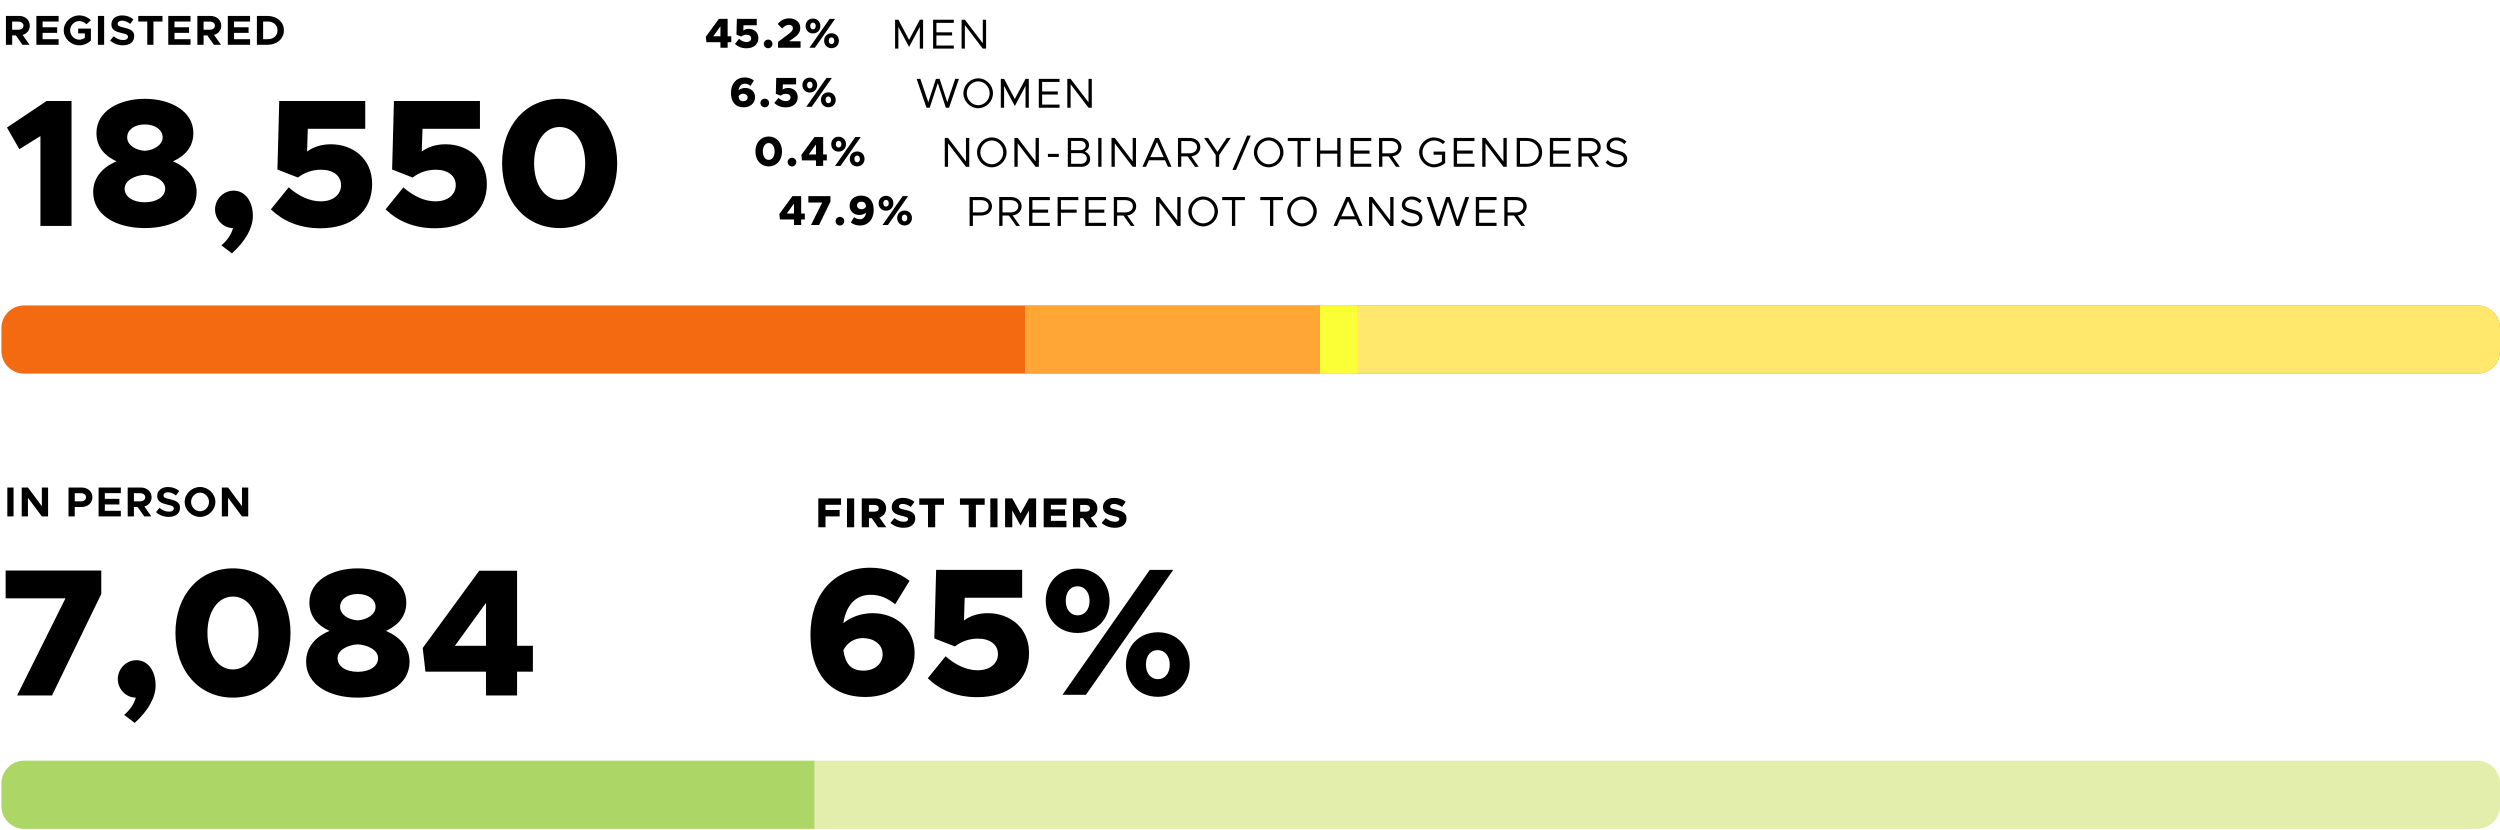
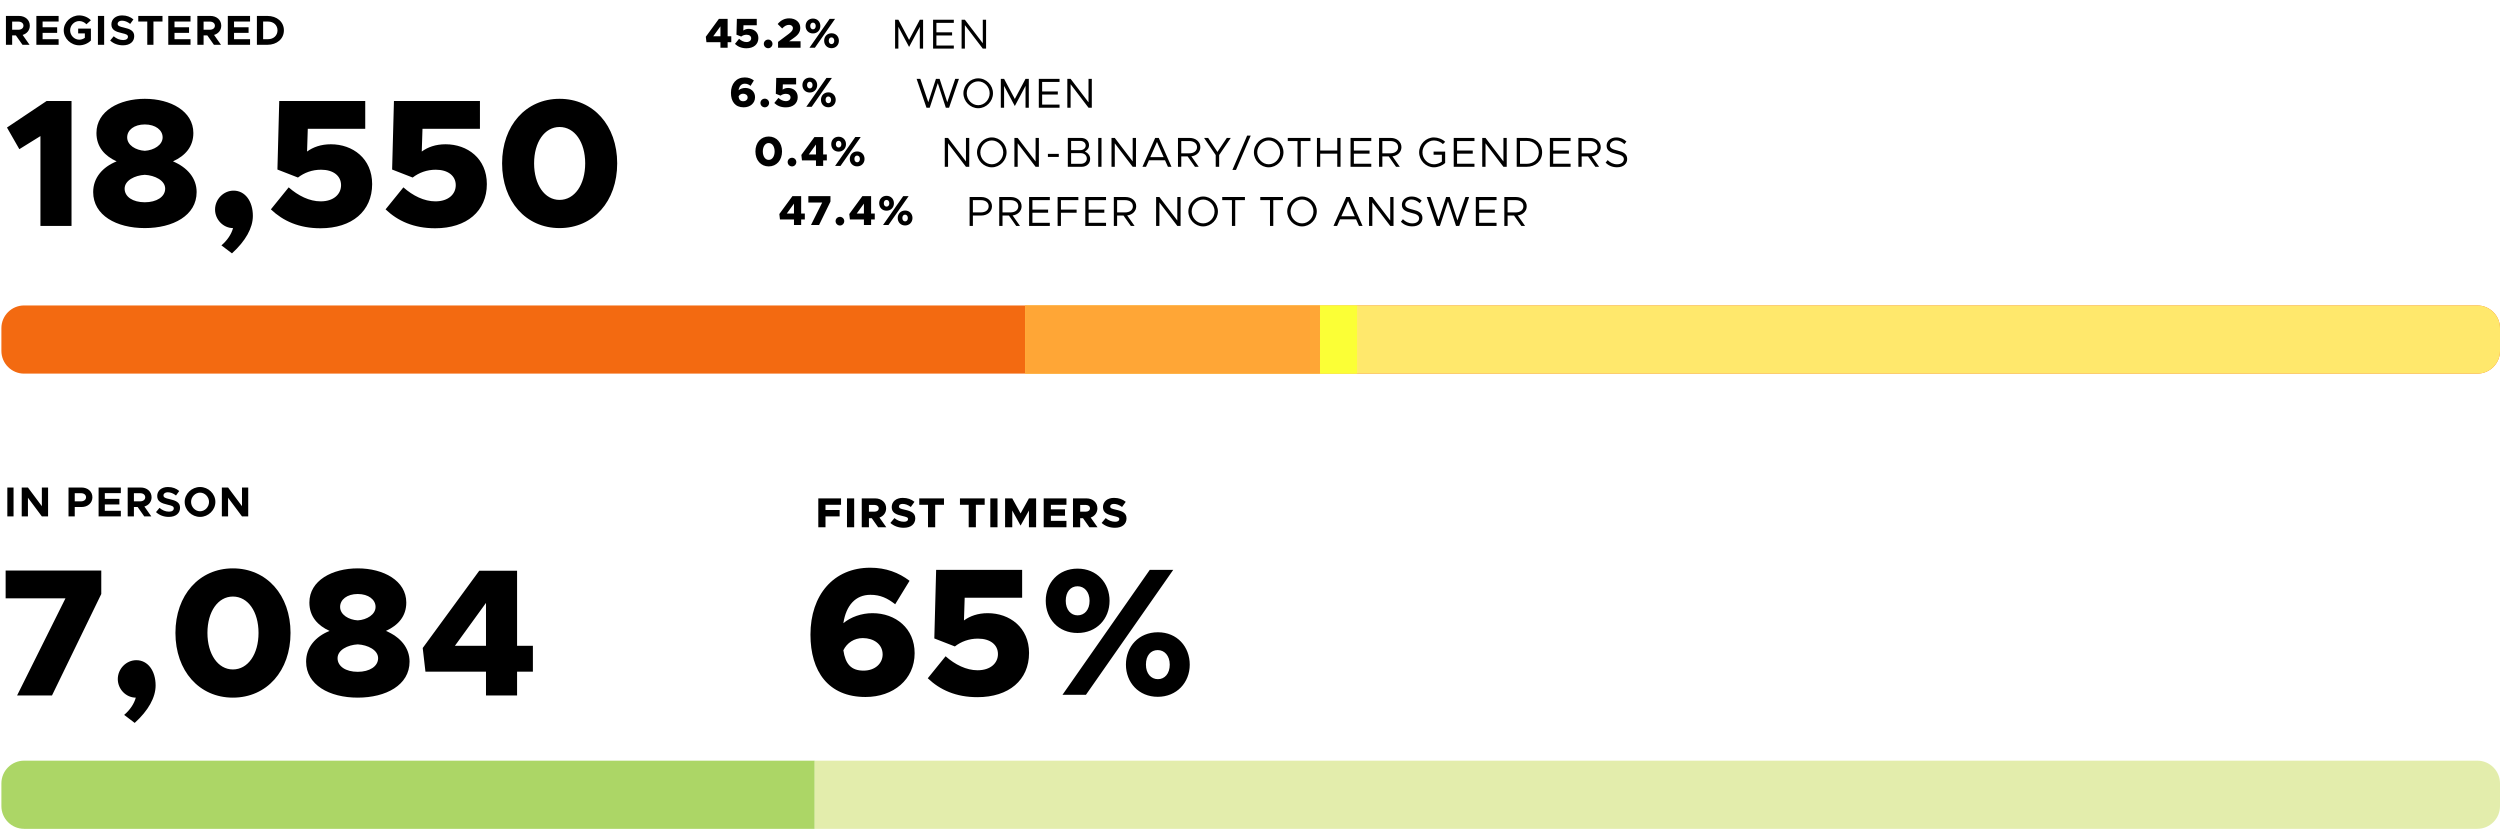
<svg xmlns="http://www.w3.org/2000/svg" width="1100" height="365" viewBox="0 0 1100 365" fill="none">
  <path d="M0.614 144.398C0.614 138.876 5.091 134.398 10.614 134.398H1090C1095.52 134.398 1100 138.876 1100 144.398V154.398C1100 159.921 1095.52 164.398 1090 164.398H10.614C5.091 164.398 0.614 159.921 0.614 154.398V144.398Z" fill="#F36A11" />
  <path d="M451.027 134.398H1090C1095.52 134.398 1100 138.876 1100 144.398V154.398C1100 159.921 1095.52 164.398 1090 164.398H451.027V134.398Z" fill="#FFE86C" />
  <path d="M451.027 134.398H580.799V164.398H451.027V134.398Z" fill="#FFA636" />
  <path d="M580.8 134.398H597.109V164.398H580.8V134.398Z" fill="#FBFF36" />
  <path d="M0.614 344.689C0.614 339.167 5.091 334.689 10.614 334.689H358.485V364.689H10.614C5.091 364.689 0.614 360.212 0.614 354.689V344.689Z" fill="#ACD666" />
  <path d="M358.485 334.689H1090C1095.52 334.689 1100 339.167 1100 344.689V354.689C1100 360.212 1095.52 364.689 1090 364.689H358.485V334.689Z" fill="#E3EDAC" />
  <path d="M17.791 99.398H31.471V44.438H20.511L3.07 56.118L8.51 65.638L17.791 59.878V99.398ZM63.717 100.358C76.117 100.358 86.517 94.838 86.517 84.518C86.517 78.438 82.517 73.718 76.117 70.998C81.557 68.518 85.077 64.518 85.077 58.518C85.077 48.918 75.077 43.478 63.717 43.478C52.597 43.478 42.437 48.758 42.437 58.518C42.437 64.758 46.197 68.678 51.317 70.998C45.157 73.478 40.997 78.198 40.997 84.518C40.997 94.758 51.237 100.358 63.717 100.358ZM63.717 66.358C59.717 66.118 55.957 63.878 55.957 60.438C55.957 57.238 58.997 54.758 63.717 54.758C68.437 54.758 71.557 57.238 71.557 60.438C71.557 63.798 67.717 66.118 63.717 66.358ZM63.717 88.998C58.437 88.998 54.837 86.598 54.837 82.998C54.837 79.398 59.317 77.158 63.717 76.918C68.117 77.158 72.677 79.398 72.677 82.998C72.677 86.598 68.917 88.998 63.717 88.998ZM102.062 111.478C108.062 106.038 111.262 100.278 111.262 94.998C111.262 88.518 107.822 83.878 102.782 83.878C98.382 83.878 94.622 87.638 94.622 92.198C94.622 96.598 98.222 100.358 102.542 100.358C101.822 102.998 100.062 105.718 97.422 107.958L102.062 111.478ZM141.025 100.438C154.865 100.438 163.745 92.918 163.745 80.998C163.745 69.718 155.185 63.478 145.585 63.478C141.185 63.478 137.745 64.758 135.105 66.678L135.425 56.678H160.705V44.438H122.865L122.065 74.598L131.105 78.118C133.905 75.958 137.345 74.678 141.265 74.678C146.705 74.678 150.065 77.398 150.065 81.478C150.065 85.398 146.865 88.598 141.105 88.598C136.145 88.598 131.185 86.118 127.025 82.438L119.185 92.118C124.545 97.238 131.585 100.438 141.025 100.438ZM191.494 100.438C205.334 100.438 214.214 92.918 214.214 80.998C214.214 69.718 205.654 63.478 196.054 63.478C191.654 63.478 188.214 64.758 185.574 66.678L185.894 56.678H211.174V44.438H173.334L172.534 74.598L181.574 78.118C184.374 75.958 187.814 74.678 191.734 74.678C197.174 74.678 200.534 77.398 200.534 81.478C200.534 85.398 197.334 88.598 191.574 88.598C186.614 88.598 181.654 86.118 177.494 82.438L169.654 92.118C175.014 97.238 182.054 100.438 191.494 100.438ZM246.202 100.358C261.082 100.358 271.562 88.598 271.562 71.878C271.562 55.238 261.082 43.478 246.202 43.478C231.402 43.478 220.922 55.238 220.922 71.878C220.922 88.598 231.402 100.358 246.202 100.358ZM246.202 87.958C239.642 87.958 235.002 81.238 235.002 71.878C235.002 62.518 239.642 55.878 246.202 55.878C252.842 55.878 257.482 62.518 257.482 71.878C257.482 81.238 252.842 87.958 246.202 87.958Z" fill="black" />
  <path d="M7.52 306H22.88L44.56 261.36V251.04H2.48V263.28H28.8L7.52 306ZM59.269 318.08C65.269 312.64 68.469 306.88 68.469 301.6C68.469 295.12 65.029 290.48 59.989 290.48C55.589 290.48 51.829 294.24 51.829 298.8C51.829 303.2 55.429 306.96 59.749 306.96C59.029 309.6 57.269 312.32 54.629 314.56L59.269 318.08ZM102.472 306.96C117.352 306.96 127.832 295.2 127.832 278.48C127.832 261.84 117.352 250.08 102.472 250.08C87.672 250.08 77.192 261.84 77.192 278.48C77.192 295.2 87.672 306.96 102.472 306.96ZM102.472 294.56C95.912 294.56 91.272 287.84 91.272 278.48C91.272 269.12 95.912 262.48 102.472 262.48C109.112 262.48 113.752 269.12 113.752 278.48C113.752 287.84 109.112 294.56 102.472 294.56ZM157.408 306.96C169.808 306.96 180.208 301.44 180.208 291.12C180.208 285.04 176.208 280.32 169.808 277.6C175.248 275.12 178.768 271.12 178.768 265.12C178.768 255.52 168.768 250.08 157.408 250.08C146.288 250.08 136.128 255.36 136.128 265.12C136.128 271.36 139.888 275.28 145.008 277.6C138.848 280.08 134.688 284.8 134.688 291.12C134.688 301.36 144.928 306.96 157.408 306.96ZM157.408 272.96C153.408 272.72 149.648 270.48 149.648 267.04C149.648 263.84 152.688 261.36 157.408 261.36C162.128 261.36 165.248 263.84 165.248 267.04C165.248 270.4 161.408 272.72 157.408 272.96ZM157.408 295.6C152.128 295.6 148.528 293.2 148.528 289.6C148.528 286 153.008 283.76 157.408 283.52C161.808 283.76 166.368 286 166.368 289.6C166.368 293.2 162.608 295.6 157.408 295.6ZM213.834 306H227.514V295.52H234.474V284.16H227.514V251.12H210.874L185.994 285.12L187.194 295.52H213.834V306ZM200.154 284.16L213.834 265.28V284.16H200.154Z" fill="black" />
  <path d="M383.88 269.795C379.08 269.795 374.36 271.475 371.08 274.195C372.28 266.355 376.44 261.715 383 261.715C387.4 261.715 390.52 263.235 393.88 265.875L400.2 255.555C395.48 251.955 389.8 249.795 382.92 249.795C366.76 249.795 356.6 261.795 356.6 279.235C356.6 295.395 364.44 306.675 380.84 306.675C393.08 306.675 402.44 298.995 402.44 287.395C402.44 276.435 394.04 269.795 383.88 269.795ZM379.96 295.075C374.44 295.075 371.96 292.115 371.08 286.115C372.68 282.835 375.88 280.755 379.64 280.755C384.36 280.755 388.36 283.395 388.36 287.955C388.36 291.875 385.08 295.075 379.96 295.075ZM430.06 306.755C443.9 306.755 452.78 299.235 452.78 287.315C452.78 276.035 444.22 269.795 434.62 269.795C430.22 269.795 426.78 271.075 424.14 272.995L424.46 262.995H449.74V250.755H411.9L411.1 280.915L420.14 284.435C422.94 282.275 426.38 280.995 430.3 280.995C435.74 280.995 439.1 283.715 439.1 287.795C439.1 291.715 435.9 294.915 430.14 294.915C425.18 294.915 420.22 292.435 416.06 288.755L408.22 298.435C413.58 303.555 420.62 306.755 430.06 306.755ZM474.129 278.515C482.449 278.515 488.209 272.355 488.209 264.355C488.209 256.595 482.689 250.195 474.129 250.195C465.649 250.195 460.129 256.515 460.129 264.355C460.129 272.355 465.729 278.515 474.129 278.515ZM467.489 305.715H477.809L516.209 250.755H505.889L467.489 305.715ZM474.129 270.755C471.169 270.755 468.929 268.275 468.929 264.355C468.929 260.355 471.089 257.955 474.129 257.955C477.089 257.955 479.409 260.435 479.409 264.355C479.409 268.355 477.169 270.755 474.129 270.755ZM509.409 306.595C517.729 306.595 523.489 300.355 523.489 292.435C523.489 284.595 517.969 278.195 509.489 278.195C501.089 278.195 495.409 284.435 495.409 292.435C495.409 300.275 501.009 306.595 509.409 306.595ZM509.489 298.835C506.449 298.835 504.209 296.355 504.209 292.435C504.209 288.355 506.369 286.035 509.409 286.035C512.369 286.035 514.689 288.515 514.689 292.435C514.689 296.435 512.449 298.835 509.489 298.835Z" fill="black" />
  <path d="M3.224 227.215H5.962L5.962 214.505H3.224L3.224 227.215ZM9.556 227.215H12.294L12.294 219.001L18.417 227.215H21.155L21.155 214.505H18.417L18.417 222.719L12.294 214.505H9.556L9.556 227.215ZM30.151 227.215H32.889V223.089H35.867C38.642 223.089 40.659 221.313 40.659 218.797C40.659 216.281 38.642 214.505 35.867 214.505H30.151L30.151 227.215ZM32.889 220.592V217.003H35.59C36.94 217.003 37.865 217.706 37.865 218.797C37.865 219.889 36.94 220.592 35.59 220.592H32.889ZM53.17 216.966V214.505H43.384V227.215H53.17V224.754H46.122V221.961H52.523V219.5H46.122V216.966H53.17ZM66.692 218.797C66.692 216.281 64.675 214.505 61.9 214.505H56.184V227.215H58.922V223.089H60.568L63.473 227.215H66.581L63.528 222.867C65.434 222.312 66.692 220.795 66.692 218.797ZM58.922 217.003H61.623C62.973 217.003 63.898 217.706 63.898 218.797C63.898 219.889 62.973 220.592 61.623 220.592H58.922V217.003ZM74.278 227.437C77.368 227.437 79.218 225.827 79.218 223.404C79.218 221.054 77.405 220.24 74.667 219.63C72.706 219.186 71.929 218.89 71.929 217.965C71.929 217.206 72.65 216.596 73.797 216.596C75.019 216.596 76.295 217.095 77.442 218.02L78.867 216.041C77.553 214.931 75.962 214.283 73.89 214.283C71.097 214.283 69.172 215.893 69.172 218.242C69.172 220.703 71.097 221.461 73.779 222.072C75.722 222.516 76.462 222.793 76.462 223.7C76.462 224.495 75.758 225.124 74.371 225.124C72.761 225.124 71.392 224.495 70.19 223.459L68.636 225.328C70.116 226.697 72.058 227.437 74.278 227.437ZM88.03 227.437C91.693 227.437 94.764 224.421 94.764 220.851C94.764 217.28 91.693 214.283 88.03 214.283C84.367 214.283 81.259 217.28 81.259 220.851C81.259 224.421 84.367 227.437 88.03 227.437ZM88.03 224.958C85.884 224.958 84.071 223.071 84.071 220.851C84.071 218.649 85.884 216.762 88.03 216.762C90.158 216.762 91.971 218.649 91.971 220.851C91.971 223.071 90.158 224.958 88.03 224.958ZM97.618 227.215H100.356V219.001L106.479 227.215H109.217V214.505H106.479V222.719L100.356 214.505H97.618V227.215Z" fill="black" />
  <path d="M13.117 11.297C13.117 8.781 11.101 7.005 8.326 7.005L2.61 7.005L2.61 19.715H5.348V15.589L6.994 15.589L9.899 19.715L13.007 19.715L9.954 15.367C11.86 14.812 13.117 13.295 13.117 11.297ZM5.348 9.503L8.049 9.503C9.399 9.503 10.324 10.206 10.324 11.297C10.324 12.389 9.399 13.092 8.049 13.092L5.348 13.092V9.503ZM25.792 9.466V7.005L16.005 7.005L16.005 19.715H25.792V17.254H18.743V14.461H25.144V12H18.743L18.743 9.466H25.792ZM34.392 14.701H37.334V16.644C36.631 17.162 35.724 17.458 34.873 17.458C32.69 17.458 30.859 15.571 30.859 13.351C30.859 11.149 32.69 9.262 34.873 9.262C36.039 9.262 37.26 9.817 38.018 10.687L39.998 8.911C38.74 7.579 36.76 6.783 34.873 6.783C31.173 6.783 28.047 9.78 28.047 13.351C28.047 16.921 31.173 19.937 34.873 19.937C36.76 19.937 38.74 19.141 39.998 17.809V12.574L34.392 12.574V14.701ZM43.086 19.715H45.824V7.005H43.086V19.715ZM54.117 19.937C57.207 19.937 59.057 18.327 59.057 15.904C59.057 13.554 57.244 12.74 54.506 12.13C52.545 11.686 51.768 11.39 51.768 10.465C51.768 9.706 52.489 9.096 53.636 9.096C54.857 9.096 56.134 9.595 57.281 10.52L58.705 8.541C57.392 7.431 55.801 6.783 53.729 6.783C50.935 6.783 49.011 8.393 49.011 10.742C49.011 13.203 50.935 13.961 53.618 14.572C55.56 15.016 56.3 15.293 56.3 16.2C56.3 16.995 55.597 17.624 54.21 17.624C52.6 17.624 51.231 16.995 50.029 15.959L48.475 17.828C49.955 19.197 51.897 19.937 54.117 19.937ZM64.798 19.715H67.517V9.466H71.495V7.005L60.839 7.005V9.466L64.798 9.466V19.715ZM83.828 9.466V7.005L74.042 7.005V19.715L83.828 19.715V17.254L76.78 17.254V14.461H83.181V12H76.78V9.466H83.828ZM97.35 11.297C97.35 8.781 95.333 7.005 92.558 7.005L86.842 7.005V19.715H89.58V15.589H91.226L94.131 19.715H97.239L94.186 15.367C96.092 14.812 97.35 13.295 97.35 11.297ZM89.58 9.503H92.281C93.631 9.503 94.556 10.206 94.556 11.297C94.556 12.389 93.631 13.092 92.281 13.092H89.58V9.503ZM110.024 9.466V7.005L100.237 7.005V19.715L110.024 19.715V17.254H102.975V14.461L109.376 14.461V12L102.975 12V9.466L110.024 9.466ZM113.037 19.715H117.607C121.88 19.715 124.914 17.069 124.914 13.351C124.914 9.632 121.88 7.005 117.607 7.005L113.037 7.005V19.715ZM115.775 17.236V9.484L117.958 9.484C120.382 9.484 122.102 11.094 122.102 13.351C122.102 15.626 120.382 17.236 117.958 17.236H115.775Z" fill="black" />
  <path d="M370.063 222.121V219.29H360.054V232H363.218V227.227H369.434V224.396H363.218V222.121H370.063ZM372.673 232H375.837V219.29H372.673V232ZM389.972 232L386.956 227.726C388.751 227.097 389.898 225.599 389.898 223.656C389.898 221.085 387.881 219.29 385.069 219.29H379.168V232H382.331V228.022H383.589L386.383 232H389.972ZM382.331 222.176H384.792C385.883 222.176 386.642 222.768 386.642 223.656C386.642 224.544 385.883 225.136 384.792 225.136H382.331V222.176ZM397.63 232.222C400.775 232.222 402.718 230.631 402.718 228.078C402.718 225.691 400.886 224.877 398.037 224.267C396.15 223.86 395.54 223.601 395.54 222.824C395.54 222.195 396.113 221.714 397.131 221.714C398.315 221.714 399.591 222.176 400.757 223.064L402.366 220.807C401.016 219.697 399.351 219.068 397.205 219.068C394.319 219.068 392.358 220.696 392.358 223.138C392.358 225.691 394.374 226.431 397.094 227.042C398.944 227.486 399.536 227.652 399.536 228.411C399.536 229.095 398.925 229.576 397.741 229.576C396.187 229.576 394.8 228.984 393.56 227.967L391.766 230.094C393.32 231.482 395.373 232.222 397.63 232.222ZM408.324 232H411.488V222.121H415.354V219.29H404.476V222.121H408.324V232ZM426.227 232H429.391V222.121H433.257V219.29H422.379V222.121H426.227V232ZM435.741 232H438.904V219.29H435.741V232ZM442.235 232H445.399V224.637L449.062 231.26L452.725 224.637V232H455.888V219.29H452.725L449.062 225.913L445.399 219.29H442.235V232ZM469.235 222.121V219.29H459.227V232H469.235V229.169H462.39V226.931H468.606V224.1H462.39V222.121H469.235ZM482.921 232L479.905 227.726C481.7 227.097 482.847 225.599 482.847 223.656C482.847 221.085 480.83 219.29 478.018 219.29H472.117V232H475.28V228.022H476.538L479.332 232H482.921ZM475.28 222.176H477.741C478.832 222.176 479.591 222.768 479.591 223.656C479.591 224.544 478.832 225.136 477.741 225.136H475.28V222.176ZM490.579 232.222C493.724 232.222 495.667 230.631 495.667 228.078C495.667 225.691 493.835 224.877 490.986 224.267C489.099 223.86 488.489 223.601 488.489 222.824C488.489 222.195 489.062 221.714 490.08 221.714C491.264 221.714 492.54 222.176 493.706 223.064L495.315 220.807C493.965 219.697 492.3 219.068 490.154 219.068C487.268 219.068 485.307 220.696 485.307 223.138C485.307 225.691 487.323 226.431 490.043 227.042C491.893 227.486 492.485 227.652 492.485 228.411C492.485 229.095 491.874 229.576 490.69 229.576C489.136 229.576 487.749 228.984 486.509 227.967L484.715 230.094C486.269 231.482 488.322 232.222 490.579 232.222Z" fill="black" />
-   <path d="M316.993 21H320.157V18.576H321.766V15.95H320.157V8.309H316.309L310.555 16.172L310.833 18.576H316.993V21ZM313.83 15.95L316.993 11.584V15.95H313.83ZM328.425 21.241C331.625 21.241 333.679 19.502 333.679 16.745C333.679 14.136 331.699 12.694 329.479 12.694C328.462 12.694 327.666 12.989 327.056 13.434L327.13 11.121H332.976V8.29H324.225L324.04 15.265L326.131 16.079C326.778 15.579 327.574 15.284 328.48 15.284C329.738 15.284 330.515 15.912 330.515 16.856C330.515 17.762 329.775 18.503 328.443 18.503C327.296 18.503 326.149 17.929 325.187 17.078L323.374 19.317C324.614 20.5 326.242 21.241 328.425 21.241ZM338.024 21.222C339.041 21.222 339.892 20.352 339.892 19.279C339.892 18.28 339.041 17.411 338.024 17.411C336.914 17.411 336.081 18.28 336.081 19.279C336.081 20.352 336.914 21.222 338.024 21.222ZM342.347 21H352.245V18.169H347.194L349.192 16.745C351.412 15.228 352.115 13.915 352.115 12.231C352.115 9.807 350.117 8.069 347.268 8.069C345.178 8.069 343.531 8.938 342.181 10.566L344.16 12.527C345.122 11.509 346.01 10.936 347.194 10.936C348.119 10.936 348.878 11.491 348.878 12.361C348.878 13.137 348.471 13.841 347.046 14.914L342.347 18.428V21ZM357.702 14.71C359.626 14.71 360.958 13.286 360.958 11.435C360.958 9.641 359.681 8.161 357.702 8.161C355.741 8.161 354.464 9.623 354.464 11.435C354.464 13.286 355.759 14.71 357.702 14.71ZM356.166 21H358.553L367.433 8.29H365.046L356.166 21ZM357.702 12.915C357.017 12.915 356.499 12.342 356.499 11.435C356.499 10.511 356.999 9.956 357.702 9.956C358.386 9.956 358.923 10.529 358.923 11.435C358.923 12.361 358.405 12.915 357.702 12.915ZM365.86 21.203C367.784 21.203 369.116 19.761 369.116 17.929C369.116 16.116 367.84 14.636 365.879 14.636C363.936 14.636 362.623 16.079 362.623 17.929C362.623 19.742 363.918 21.203 365.86 21.203ZM365.879 19.409C365.176 19.409 364.658 18.835 364.658 17.929C364.658 16.985 365.157 16.449 365.86 16.449C366.545 16.449 367.081 17.023 367.081 17.929C367.081 18.854 366.563 19.409 365.879 19.409ZM327.926 38.694C326.816 38.694 325.724 39.082 324.966 39.711C325.243 37.898 326.205 36.825 327.722 36.825C328.74 36.825 329.461 37.176 330.238 37.787L331.7 35.401C330.608 34.568 329.295 34.069 327.704 34.069C323.967 34.069 321.617 36.843 321.617 40.877C321.617 44.614 323.43 47.222 327.223 47.222C330.053 47.222 332.218 45.446 332.218 42.764C332.218 40.229 330.275 38.694 327.926 38.694ZM327.019 44.539C325.743 44.539 325.169 43.855 324.966 42.468C325.336 41.709 326.076 41.228 326.945 41.228C328.037 41.228 328.962 41.839 328.962 42.893C328.962 43.8 328.203 44.539 327.019 44.539ZM336.533 47.222C337.551 47.222 338.402 46.352 338.402 45.279C338.402 44.281 337.551 43.411 336.533 43.411C335.423 43.411 334.591 44.281 334.591 45.279C334.591 46.352 335.423 47.222 336.533 47.222ZM345.741 47.24C348.941 47.24 350.995 45.502 350.995 42.745C350.995 40.136 349.015 38.694 346.795 38.694C345.778 38.694 344.982 38.989 344.372 39.434L344.446 37.121H350.292V34.291H341.541L341.356 41.265L343.447 42.079C344.094 41.58 344.89 41.283 345.796 41.283C347.054 41.283 347.831 41.913 347.831 42.856C347.831 43.763 347.091 44.502 345.759 44.502C344.612 44.502 343.465 43.929 342.503 43.078L340.69 45.316C341.93 46.501 343.558 47.24 345.741 47.24ZM356.301 40.71C358.225 40.71 359.557 39.285 359.557 37.435C359.557 35.641 358.281 34.161 356.301 34.161C354.34 34.161 353.064 35.623 353.064 37.435C353.064 39.285 354.359 40.71 356.301 40.71ZM354.766 47H357.152L366.032 34.291H363.646L354.766 47ZM356.301 38.916C355.617 38.916 355.099 38.342 355.099 37.435C355.099 36.511 355.598 35.956 356.301 35.956C356.986 35.956 357.522 36.529 357.522 37.435C357.522 38.361 357.004 38.916 356.301 38.916ZM364.46 47.203C366.384 47.203 367.716 45.761 367.716 43.929C367.716 42.116 366.439 40.636 364.478 40.636C362.536 40.636 361.222 42.079 361.222 43.929C361.222 45.742 362.517 47.203 364.46 47.203ZM364.478 45.409C363.775 45.409 363.257 44.836 363.257 43.929C363.257 42.986 363.757 42.449 364.46 42.449C365.144 42.449 365.681 43.023 365.681 43.929C365.681 44.854 365.163 45.409 364.478 45.409ZM338.23 73.222C341.671 73.222 344.094 70.502 344.094 66.636C344.094 62.788 341.671 60.069 338.23 60.069C334.807 60.069 332.384 62.788 332.384 66.636C332.384 70.502 334.807 73.222 338.23 73.222ZM338.23 70.355C336.713 70.355 335.64 68.8 335.64 66.636C335.64 64.472 336.713 62.936 338.23 62.936C339.765 62.936 340.838 64.472 340.838 66.636C340.838 68.8 339.765 70.355 338.23 70.355ZM348.51 73.222C349.528 73.222 350.379 72.353 350.379 71.279C350.379 70.281 349.528 69.411 348.51 69.411C347.4 69.411 346.568 70.281 346.568 71.279C346.568 72.353 347.4 73.222 348.51 73.222ZM359.031 73H362.195V70.576H363.804V67.95H362.195V60.309H358.347L352.593 68.171L352.871 70.576H359.031V73ZM355.868 67.95L359.031 63.584V67.95H355.868ZM368.983 66.71C370.907 66.71 372.239 65.285 372.239 63.435C372.239 61.641 370.963 60.161 368.983 60.161C367.022 60.161 365.746 61.623 365.746 63.435C365.746 65.285 367.041 66.71 368.983 66.71ZM367.448 73H369.834L378.714 60.291H376.328L367.448 73ZM368.983 64.915C368.299 64.915 367.781 64.342 367.781 63.435C367.781 62.511 368.28 61.956 368.983 61.956C369.668 61.956 370.204 62.529 370.204 63.435C370.204 64.361 369.686 64.915 368.983 64.915ZM377.142 73.204C379.066 73.204 380.398 71.76 380.398 69.929C380.398 68.116 379.121 66.636 377.16 66.636C375.218 66.636 373.904 68.079 373.904 69.929C373.904 71.742 375.199 73.204 377.142 73.204ZM377.16 71.409C376.457 71.409 375.939 70.835 375.939 69.929C375.939 68.986 376.439 68.449 377.142 68.449C377.826 68.449 378.363 69.022 378.363 69.929C378.363 70.854 377.845 71.409 377.16 71.409ZM349.348 99H352.511V96.576H354.121V93.95H352.511V86.309H348.663L342.91 94.171L343.187 96.576H349.348V99ZM346.184 93.95L349.348 89.584V93.95H346.184ZM356.839 99H360.391L365.405 88.677V86.29H355.674V89.121H361.76L356.839 99ZM369.602 99.222C370.619 99.222 371.47 98.353 371.47 97.279C371.47 96.281 370.619 95.411 369.602 95.411C368.492 95.411 367.659 96.281 367.659 97.279C367.659 98.353 368.492 99.222 369.602 99.222ZM378.828 86.069C375.997 86.069 373.833 87.844 373.833 90.527C373.833 93.061 375.775 94.597 378.125 94.597C379.235 94.597 380.326 94.209 381.085 93.579C380.807 95.392 379.845 96.466 378.328 96.466C377.311 96.466 376.589 96.114 375.812 95.504L374.351 97.89C375.442 98.722 376.756 99.222 378.347 99.222C382.084 99.222 384.433 96.447 384.433 92.414C384.433 88.677 382.62 86.069 378.828 86.069ZM379.105 92.062C378.014 92.062 377.089 91.452 377.089 90.397C377.089 89.491 377.847 88.751 379.031 88.751C380.308 88.751 380.881 89.436 381.085 90.823C380.715 91.582 379.975 92.062 379.105 92.062ZM389.84 92.71C391.764 92.71 393.096 91.285 393.096 89.436C393.096 87.641 391.819 86.161 389.84 86.161C387.879 86.161 386.602 87.623 386.602 89.436C386.602 91.285 387.897 92.71 389.84 92.71ZM388.304 99H390.691L399.571 86.29H397.184L388.304 99ZM389.84 90.915C389.155 90.915 388.637 90.342 388.637 89.436C388.637 88.51 389.137 87.956 389.84 87.956C390.524 87.956 391.061 88.529 391.061 89.436C391.061 90.361 390.543 90.915 389.84 90.915ZM397.998 99.204C399.922 99.204 401.254 97.76 401.254 95.929C401.254 94.116 399.978 92.636 398.017 92.636C396.074 92.636 394.761 94.079 394.761 95.929C394.761 97.742 396.056 99.204 397.998 99.204ZM398.017 97.409C397.314 97.409 396.796 96.835 396.796 95.929C396.796 94.986 397.295 94.449 397.998 94.449C398.683 94.449 399.219 95.022 399.219 95.929C399.219 96.854 398.701 97.409 398.017 97.409Z" fill="black" />
+   <path d="M316.993 21H320.157V18.576H321.766V15.95H320.157V8.309H316.309L310.555 16.172L310.833 18.576H316.993V21ZM313.83 15.95L316.993 11.584V15.95H313.83ZM328.425 21.241C331.625 21.241 333.679 19.502 333.679 16.745C333.679 14.136 331.699 12.694 329.479 12.694C328.462 12.694 327.666 12.989 327.056 13.434L327.13 11.121H332.976V8.29H324.225L324.04 15.265L326.131 16.079C326.778 15.579 327.574 15.284 328.48 15.284C329.738 15.284 330.515 15.912 330.515 16.856C330.515 17.762 329.775 18.503 328.443 18.503C327.296 18.503 326.149 17.929 325.187 17.078L323.374 19.317C324.614 20.5 326.242 21.241 328.425 21.241ZM338.024 21.222C339.041 21.222 339.892 20.352 339.892 19.279C339.892 18.28 339.041 17.411 338.024 17.411C336.914 17.411 336.081 18.28 336.081 19.279C336.081 20.352 336.914 21.222 338.024 21.222ZM342.347 21H352.245V18.169H347.194L349.192 16.745C351.412 15.228 352.115 13.915 352.115 12.231C352.115 9.807 350.117 8.069 347.268 8.069C345.178 8.069 343.531 8.938 342.181 10.566L344.16 12.527C345.122 11.509 346.01 10.936 347.194 10.936C348.119 10.936 348.878 11.491 348.878 12.361C348.878 13.137 348.471 13.841 347.046 14.914L342.347 18.428V21ZM357.702 14.71C359.626 14.71 360.958 13.286 360.958 11.435C360.958 9.641 359.681 8.161 357.702 8.161C355.741 8.161 354.464 9.623 354.464 11.435C354.464 13.286 355.759 14.71 357.702 14.71ZM356.166 21H358.553L367.433 8.29H365.046L356.166 21ZM357.702 12.915C357.017 12.915 356.499 12.342 356.499 11.435C356.499 10.511 356.999 9.956 357.702 9.956C358.386 9.956 358.923 10.529 358.923 11.435C358.923 12.361 358.405 12.915 357.702 12.915ZM365.86 21.203C367.784 21.203 369.116 19.761 369.116 17.929C369.116 16.116 367.84 14.636 365.879 14.636C363.936 14.636 362.623 16.079 362.623 17.929C362.623 19.742 363.918 21.203 365.86 21.203ZM365.879 19.409C365.176 19.409 364.658 18.835 364.658 17.929C364.658 16.985 365.157 16.449 365.86 16.449C366.545 16.449 367.081 17.023 367.081 17.929C367.081 18.854 366.563 19.409 365.879 19.409ZM327.926 38.694C326.816 38.694 325.724 39.082 324.966 39.711C325.243 37.898 326.205 36.825 327.722 36.825C328.74 36.825 329.461 37.176 330.238 37.787L331.7 35.401C330.608 34.568 329.295 34.069 327.704 34.069C323.967 34.069 321.617 36.843 321.617 40.877C321.617 44.614 323.43 47.222 327.223 47.222C330.053 47.222 332.218 45.446 332.218 42.764C332.218 40.229 330.275 38.694 327.926 38.694ZM327.019 44.539C325.743 44.539 325.169 43.855 324.966 42.468C325.336 41.709 326.076 41.228 326.945 41.228C328.037 41.228 328.962 41.839 328.962 42.893C328.962 43.8 328.203 44.539 327.019 44.539ZM336.533 47.222C337.551 47.222 338.402 46.352 338.402 45.279C338.402 44.281 337.551 43.411 336.533 43.411C335.423 43.411 334.591 44.281 334.591 45.279C334.591 46.352 335.423 47.222 336.533 47.222ZM345.741 47.24C348.941 47.24 350.995 45.502 350.995 42.745C350.995 40.136 349.015 38.694 346.795 38.694C345.778 38.694 344.982 38.989 344.372 39.434L344.446 37.121H350.292V34.291H341.541L341.356 41.265L343.447 42.079C344.094 41.58 344.89 41.283 345.796 41.283C347.054 41.283 347.831 41.913 347.831 42.856C347.831 43.763 347.091 44.502 345.759 44.502C344.612 44.502 343.465 43.929 342.503 43.078L340.69 45.316C341.93 46.501 343.558 47.24 345.741 47.24ZM356.301 40.71C358.225 40.71 359.557 39.285 359.557 37.435C359.557 35.641 358.281 34.161 356.301 34.161C354.34 34.161 353.064 35.623 353.064 37.435C353.064 39.285 354.359 40.71 356.301 40.71ZM354.766 47H357.152L366.032 34.291H363.646L354.766 47ZM356.301 38.916C355.617 38.916 355.099 38.342 355.099 37.435C355.099 36.511 355.598 35.956 356.301 35.956C356.986 35.956 357.522 36.529 357.522 37.435C357.522 38.361 357.004 38.916 356.301 38.916ZM364.46 47.203C366.384 47.203 367.716 45.761 367.716 43.929C367.716 42.116 366.439 40.636 364.478 40.636C362.536 40.636 361.222 42.079 361.222 43.929C361.222 45.742 362.517 47.203 364.46 47.203ZM364.478 45.409C363.775 45.409 363.257 44.836 363.257 43.929C363.257 42.986 363.757 42.449 364.46 42.449C365.144 42.449 365.681 43.023 365.681 43.929C365.681 44.854 365.163 45.409 364.478 45.409ZM338.23 73.222C341.671 73.222 344.094 70.502 344.094 66.636C344.094 62.788 341.671 60.069 338.23 60.069C334.807 60.069 332.384 62.788 332.384 66.636C332.384 70.502 334.807 73.222 338.23 73.222ZM338.23 70.355C336.713 70.355 335.64 68.8 335.64 66.636C335.64 64.472 336.713 62.936 338.23 62.936C339.765 62.936 340.838 64.472 340.838 66.636C340.838 68.8 339.765 70.355 338.23 70.355ZM348.51 73.222C349.528 73.222 350.379 72.353 350.379 71.279C350.379 70.281 349.528 69.411 348.51 69.411C347.4 69.411 346.568 70.281 346.568 71.279C346.568 72.353 347.4 73.222 348.51 73.222ZM359.031 73H362.195V70.576H363.804V67.95H362.195V60.309H358.347L352.593 68.171L352.871 70.576H359.031V73ZM355.868 67.95L359.031 63.584V67.95H355.868ZM368.983 66.71C370.907 66.71 372.239 65.285 372.239 63.435C372.239 61.641 370.963 60.161 368.983 60.161C367.022 60.161 365.746 61.623 365.746 63.435C365.746 65.285 367.041 66.71 368.983 66.71ZM367.448 73H369.834L378.714 60.291H376.328L367.448 73ZM368.983 64.915C368.299 64.915 367.781 64.342 367.781 63.435C367.781 62.511 368.28 61.956 368.983 61.956C369.668 61.956 370.204 62.529 370.204 63.435C370.204 64.361 369.686 64.915 368.983 64.915ZM377.142 73.204C379.066 73.204 380.398 71.76 380.398 69.929C380.398 68.116 379.121 66.636 377.16 66.636C375.218 66.636 373.904 68.079 373.904 69.929C373.904 71.742 375.199 73.204 377.142 73.204ZM377.16 71.409C376.457 71.409 375.939 70.835 375.939 69.929C375.939 68.986 376.439 68.449 377.142 68.449C377.826 68.449 378.363 69.022 378.363 69.929C378.363 70.854 377.845 71.409 377.16 71.409ZM349.348 99H352.511V96.576H354.121V93.95H352.511V86.309H348.663L342.91 94.171L343.187 96.576H349.348V99ZM346.184 93.95L349.348 89.584V93.95H346.184ZM356.839 99H360.391L365.405 88.677V86.29H355.674V89.121H361.76L356.839 99ZM369.602 99.222C370.619 99.222 371.47 98.353 371.47 97.279C371.47 96.281 370.619 95.411 369.602 95.411C368.492 95.411 367.659 96.281 367.659 97.279C367.659 98.353 368.492 99.222 369.602 99.222ZM380.123 99H383.286V96.576H384.896V93.95H383.286V86.309H379.438L373.685 94.171L373.962 96.576H380.123V99ZM376.959 93.95L380.123 89.584V93.95H376.959ZM390.075 92.71C391.999 92.71 393.331 91.285 393.331 89.436C393.331 87.641 392.054 86.161 390.075 86.161C388.114 86.161 386.837 87.623 386.837 89.436C386.837 91.285 388.132 92.71 390.075 92.71ZM388.539 99H390.926L399.806 86.29H397.419L388.539 99ZM390.075 90.915C389.39 90.915 388.872 90.342 388.872 89.436C388.872 88.51 389.372 87.956 390.075 87.956C390.759 87.956 391.296 88.529 391.296 89.436C391.296 90.361 390.778 90.915 390.075 90.915ZM398.233 99.204C400.157 99.204 401.489 97.76 401.489 95.929C401.489 94.116 400.213 92.636 398.252 92.636C396.309 92.636 394.996 94.079 394.996 95.929C394.996 97.742 396.291 99.204 398.233 99.204ZM398.252 97.409C397.549 97.409 397.031 96.835 397.031 95.929C397.031 94.986 397.53 94.449 398.233 94.449C398.918 94.449 399.454 95.022 399.454 95.929C399.454 96.854 398.936 97.409 398.252 97.409Z" fill="black" />
  <path d="M393.839 21.398H395.282V11.797L399.999 20.658L404.717 11.797V21.398H406.16V8.689H404.717L399.999 17.55L395.282 8.689H393.839V21.398ZM419.679 10.058V8.689H410.559V21.398H419.679V20.029H412.02V15.608H418.921V14.239H412.02V10.058H419.679ZM423.106 21.398H424.549V11.057L432.43 21.398H433.873V8.689H432.43V19.03L424.549 8.689H423.106V21.398ZM407.654 47.398H409.079L412.631 36.576L416.164 47.398H417.589L421.936 34.689H420.308L416.793 44.975L413.426 34.689H411.817L408.45 44.975L404.935 34.689H403.307L407.654 47.398ZM430.416 47.62C433.95 47.62 436.91 44.605 436.91 41.034C436.91 37.464 433.95 34.467 430.416 34.467C426.901 34.467 423.904 37.464 423.904 41.034C423.904 44.605 426.901 47.62 430.416 47.62ZM430.416 46.288C427.678 46.288 425.366 43.883 425.366 41.034C425.366 38.204 427.678 35.799 430.416 35.799C433.154 35.799 435.448 38.204 435.448 41.034C435.448 43.883 433.154 46.288 430.416 46.288ZM440.358 47.398H441.801V37.797L446.519 46.658L451.236 37.797V47.398H452.679V34.689H451.236L446.519 43.55L441.801 34.689H440.358V47.398ZM466.199 36.058V34.689H457.078V47.398H466.199V46.029H458.54V41.608H465.44V40.239H458.54V36.058H466.199ZM469.625 47.398H471.068V37.057L478.949 47.398H480.392V34.689H478.949V45.03L471.068 34.689H469.625V47.398ZM415.698 73.398H417.141V63.057L425.022 73.398H426.465V60.689H425.022V71.03L417.141 60.689H415.698V73.398ZM436.396 73.62C439.929 73.62 442.889 70.605 442.889 67.034C442.889 63.464 439.929 60.467 436.396 60.467C432.881 60.467 429.884 63.464 429.884 67.034C429.884 70.605 432.881 73.62 436.396 73.62ZM436.396 72.288C433.658 72.288 431.345 69.883 431.345 67.034C431.345 64.204 433.658 61.799 436.396 61.799C439.134 61.799 441.428 64.204 441.428 67.034C441.428 69.883 439.134 72.288 436.396 72.288ZM446.338 73.398H447.781V63.057L455.662 73.398H457.105V60.689H455.662V71.03L447.781 60.689H446.338V73.398ZM461.078 69.051H465.87V67.7H461.078V69.051ZM469.841 73.398H475.891C478.092 73.398 479.665 71.955 479.665 69.92C479.665 68.533 478.814 67.386 477.352 66.646C478.499 65.98 479.165 65.203 479.165 63.852C479.165 62.002 477.722 60.689 475.669 60.689H469.841V73.398ZM471.284 66.072V62.002H475.299C476.705 62.002 477.704 62.853 477.704 64.037C477.704 65.221 476.705 66.072 475.299 66.072H471.284ZM471.284 72.085V67.386H475.521C477.093 67.386 478.203 68.366 478.203 69.735C478.203 71.104 477.093 72.085 475.521 72.085H471.284ZM483.219 73.398H484.662V60.689H483.219V73.398ZM489.063 73.398H490.506V63.057L498.387 73.398H499.83V60.689H498.387V71.03L490.506 60.689H489.063V73.398ZM513.887 73.398H515.459L509.854 60.689H508.281L502.676 73.398H504.248L505.525 70.512H512.61L513.887 73.398ZM506.117 69.143L509.077 62.465L512.018 69.143H506.117ZM528.154 64.759C528.154 62.372 526.1 60.689 523.473 60.689L518.312 60.689V73.398H519.755V68.829H522.567L525.786 73.398H527.432L524.195 68.792C526.47 68.514 528.154 66.923 528.154 64.759ZM519.755 62.058L523.214 62.058C525.286 62.058 526.692 63.057 526.692 64.759C526.692 66.461 525.286 67.46 523.214 67.46H519.755V62.058ZM534.914 73.398H536.431V68.218L541.537 60.689H539.798L535.673 66.849L531.584 60.689H529.79L534.914 68.218V73.398ZM542.256 74.767H543.829L550.322 59.653H548.75L542.256 74.767ZM558.232 73.62C561.765 73.62 564.725 70.605 564.725 67.034C564.725 63.464 561.765 60.467 558.232 60.467C554.717 60.467 551.72 63.464 551.72 67.034C551.72 70.605 554.717 73.62 558.232 73.62ZM558.232 72.288C555.494 72.288 553.181 69.883 553.181 67.034C553.181 64.204 555.494 61.799 558.232 61.799C560.97 61.799 563.264 64.204 563.264 67.034C563.264 69.883 560.97 72.288 558.232 72.288ZM570.893 73.398H572.336V62.058H576.61V60.689H566.62V62.058H570.893V73.398ZM588.391 60.689V66.239H580.899V60.689H579.456V73.398H580.899V67.608H588.391V73.398H589.834V60.689H588.391ZM603.363 62.058V60.689H594.243V73.398H603.363V72.029H595.704V67.608H602.605V66.239H595.704V62.058H603.363ZM616.632 64.759C616.632 62.372 614.578 60.689 611.951 60.689H606.79V73.398H608.233V68.829H611.045L614.264 73.398H615.91L612.673 68.792C614.948 68.514 616.632 66.923 616.632 64.759ZM608.233 62.058H611.692C613.764 62.058 615.17 63.057 615.17 64.759C615.17 66.461 613.764 67.46 611.692 67.46H608.233V62.058ZM630.781 68.07H634.425V71.104C633.482 71.826 632.113 72.288 630.929 72.288C628.191 72.288 625.878 69.883 625.878 67.034C625.878 64.204 628.191 61.799 630.929 61.799C632.316 61.799 633.963 62.428 634.888 63.408L635.868 62.409C634.684 61.207 632.686 60.467 630.929 60.467C627.414 60.467 624.417 63.464 624.417 67.034C624.417 70.605 627.414 73.62 630.929 73.62C632.686 73.62 634.684 72.862 635.868 71.678V66.701H630.781V68.07ZM648.763 62.058V60.689H639.642V73.398L648.763 73.398V72.029L641.104 72.029V67.608H648.004V66.239H641.104V62.058H648.763ZM652.189 73.398H653.632V63.057L661.513 73.398H662.956V60.689H661.513V71.03L653.632 60.689H652.189V73.398ZM667.355 73.398H671.647C675.68 73.398 678.529 70.753 678.529 67.034C678.529 63.316 675.68 60.689 671.647 60.689H667.355V73.398ZM668.798 72.085V62.002H671.647C674.829 62.002 677.068 64.093 677.068 67.034C677.068 69.994 674.829 72.085 671.647 72.085H668.798ZM691.064 62.058V60.689H681.944V73.398H691.064V72.029H683.405V67.608H690.306V66.239H683.405V62.058H691.064ZM704.332 64.759C704.332 62.372 702.279 60.689 699.652 60.689H694.49V73.398H695.933V68.829H698.745L701.964 73.398H703.611L700.373 68.792C702.649 68.514 704.332 66.923 704.332 64.759ZM695.933 62.058H699.393C701.465 62.058 702.871 63.057 702.871 64.759C702.871 66.461 701.465 67.46 699.393 67.46H695.933V62.058ZM711.481 73.602C714.441 73.602 715.958 71.955 715.958 69.939C715.958 67.7 714.219 66.831 711.796 66.257C709.631 65.739 708.373 65.277 708.373 63.963C708.373 62.798 709.52 61.78 711.093 61.78C712.425 61.78 713.683 62.391 714.737 63.408L715.625 62.28C714.46 61.207 713.054 60.467 711.167 60.467C708.725 60.467 706.912 62.039 706.912 64.074C706.912 66.276 708.521 67.071 711.074 67.663C713.294 68.181 714.497 68.718 714.497 70.068C714.497 71.215 713.498 72.288 711.537 72.288C709.761 72.288 708.447 71.53 707.374 70.457L706.468 71.585C707.744 72.843 709.391 73.602 711.481 73.602ZM426.627 99.398H428.07V94.829H431.789C434.416 94.829 436.469 93.145 436.469 90.759C436.469 88.372 434.416 86.689 431.789 86.689H426.627V99.398ZM428.07 93.46V88.058H431.53C433.602 88.058 435.008 89.057 435.008 90.759C435.008 92.461 433.602 93.46 431.53 93.46H428.07ZM449.504 90.759C449.504 88.372 447.45 86.689 444.823 86.689H439.662V99.398H441.105V94.829H443.917L447.136 99.398H448.782L445.545 94.792C447.82 94.514 449.504 92.923 449.504 90.759ZM441.105 88.058H444.564C446.636 88.058 448.042 89.057 448.042 90.759C448.042 92.461 446.636 93.46 444.564 93.46H441.105V88.058ZM461.925 88.058V86.689H452.805V99.398H461.925V98.029H454.266V93.608H461.167V92.239H454.266V88.058H461.925ZM474.472 88.058V86.689H465.351V99.398H466.813V93.608H473.713V92.239H466.813V88.058H474.472ZM486.657 88.058V86.689H477.537V99.398H486.657V98.029H478.998V93.608H485.899V92.239H478.998V88.058H486.657ZM499.926 90.759C499.926 88.372 497.872 86.689 495.245 86.689H490.084V99.398H491.527V94.829H494.339L497.558 99.398H499.204L495.967 94.792C498.242 94.514 499.926 92.923 499.926 90.759ZM491.527 88.058H494.986C497.058 88.058 498.464 89.057 498.464 90.759C498.464 92.461 497.058 93.46 494.986 93.46H491.527V88.058ZM508.691 99.398H510.134V89.057L518.015 99.398H519.458V86.689H518.015V97.03L510.134 86.689H508.691V99.398ZM529.389 99.62C532.923 99.62 535.883 96.605 535.883 93.034C535.883 89.464 532.923 86.467 529.389 86.467C525.874 86.467 522.877 89.464 522.877 93.034C522.877 96.605 525.874 99.62 529.389 99.62ZM529.389 98.288C526.651 98.288 524.339 95.883 524.339 93.034C524.339 90.204 526.651 87.799 529.389 87.799C532.127 87.799 534.421 90.204 534.421 93.034C534.421 95.883 532.127 98.288 529.389 98.288ZM542.051 99.398H543.494V88.058H547.767V86.689H537.777V88.058H542.051V99.398ZM558.797 99.398H560.24V88.058H564.514V86.689H554.524V88.058H558.797V99.398ZM572.892 99.62C576.425 99.62 579.385 96.605 579.385 93.034C579.385 89.464 576.425 86.467 572.892 86.467C569.377 86.467 566.38 89.464 566.38 93.034C566.38 96.605 569.377 99.62 572.892 99.62ZM572.892 98.288C570.154 98.288 567.841 95.883 567.841 93.034C567.841 90.204 570.154 87.799 572.892 87.799C575.63 87.799 577.924 90.204 577.924 93.034C577.924 95.883 575.63 98.288 572.892 98.288ZM597.955 99.398H599.528L593.922 86.689H592.35L586.744 99.398H588.317L589.593 96.512H596.679L597.955 99.398ZM590.185 95.143L593.145 88.465L596.087 95.143H590.185ZM602.381 99.398H603.824V89.057L611.705 99.398H613.148V86.689H611.705V97.03L603.824 86.689H602.381V99.398ZM621.395 99.602C624.355 99.602 625.872 97.955 625.872 95.939C625.872 93.7 624.133 92.831 621.71 92.257C619.545 91.739 618.287 91.277 618.287 89.963C618.287 88.798 619.434 87.78 621.007 87.78C622.339 87.78 623.597 88.391 624.651 89.408L625.539 88.28C624.374 87.207 622.968 86.467 621.081 86.467C618.639 86.467 616.826 88.039 616.826 90.074C616.826 92.276 618.435 93.071 620.988 93.663C623.208 94.181 624.411 94.718 624.411 96.068C624.411 97.215 623.412 98.288 621.451 98.288C619.675 98.288 618.361 97.53 617.288 96.457L616.382 97.585C617.658 98.843 619.305 99.602 621.395 99.602ZM632.131 99.398H633.555L637.107 88.576L640.641 99.398H642.065L646.413 86.689H644.785L641.27 96.975L637.903 86.689H636.293L632.926 96.975L629.411 86.689H627.783L632.131 99.398ZM658.482 88.058V86.689H649.361V99.398H658.482V98.029H650.823V93.608H657.723V92.239H650.823V88.058H658.482ZM671.75 90.759C671.75 88.372 669.697 86.689 667.07 86.689H661.908V99.398H663.351V94.829H666.163L669.382 99.398H671.029L667.791 94.792C670.067 94.514 671.75 92.923 671.75 90.759ZM663.351 88.058H666.811C668.883 88.058 670.289 89.057 670.289 90.759C670.289 92.461 668.883 93.46 666.811 93.46H663.351V88.058Z" fill="black" />
</svg>
